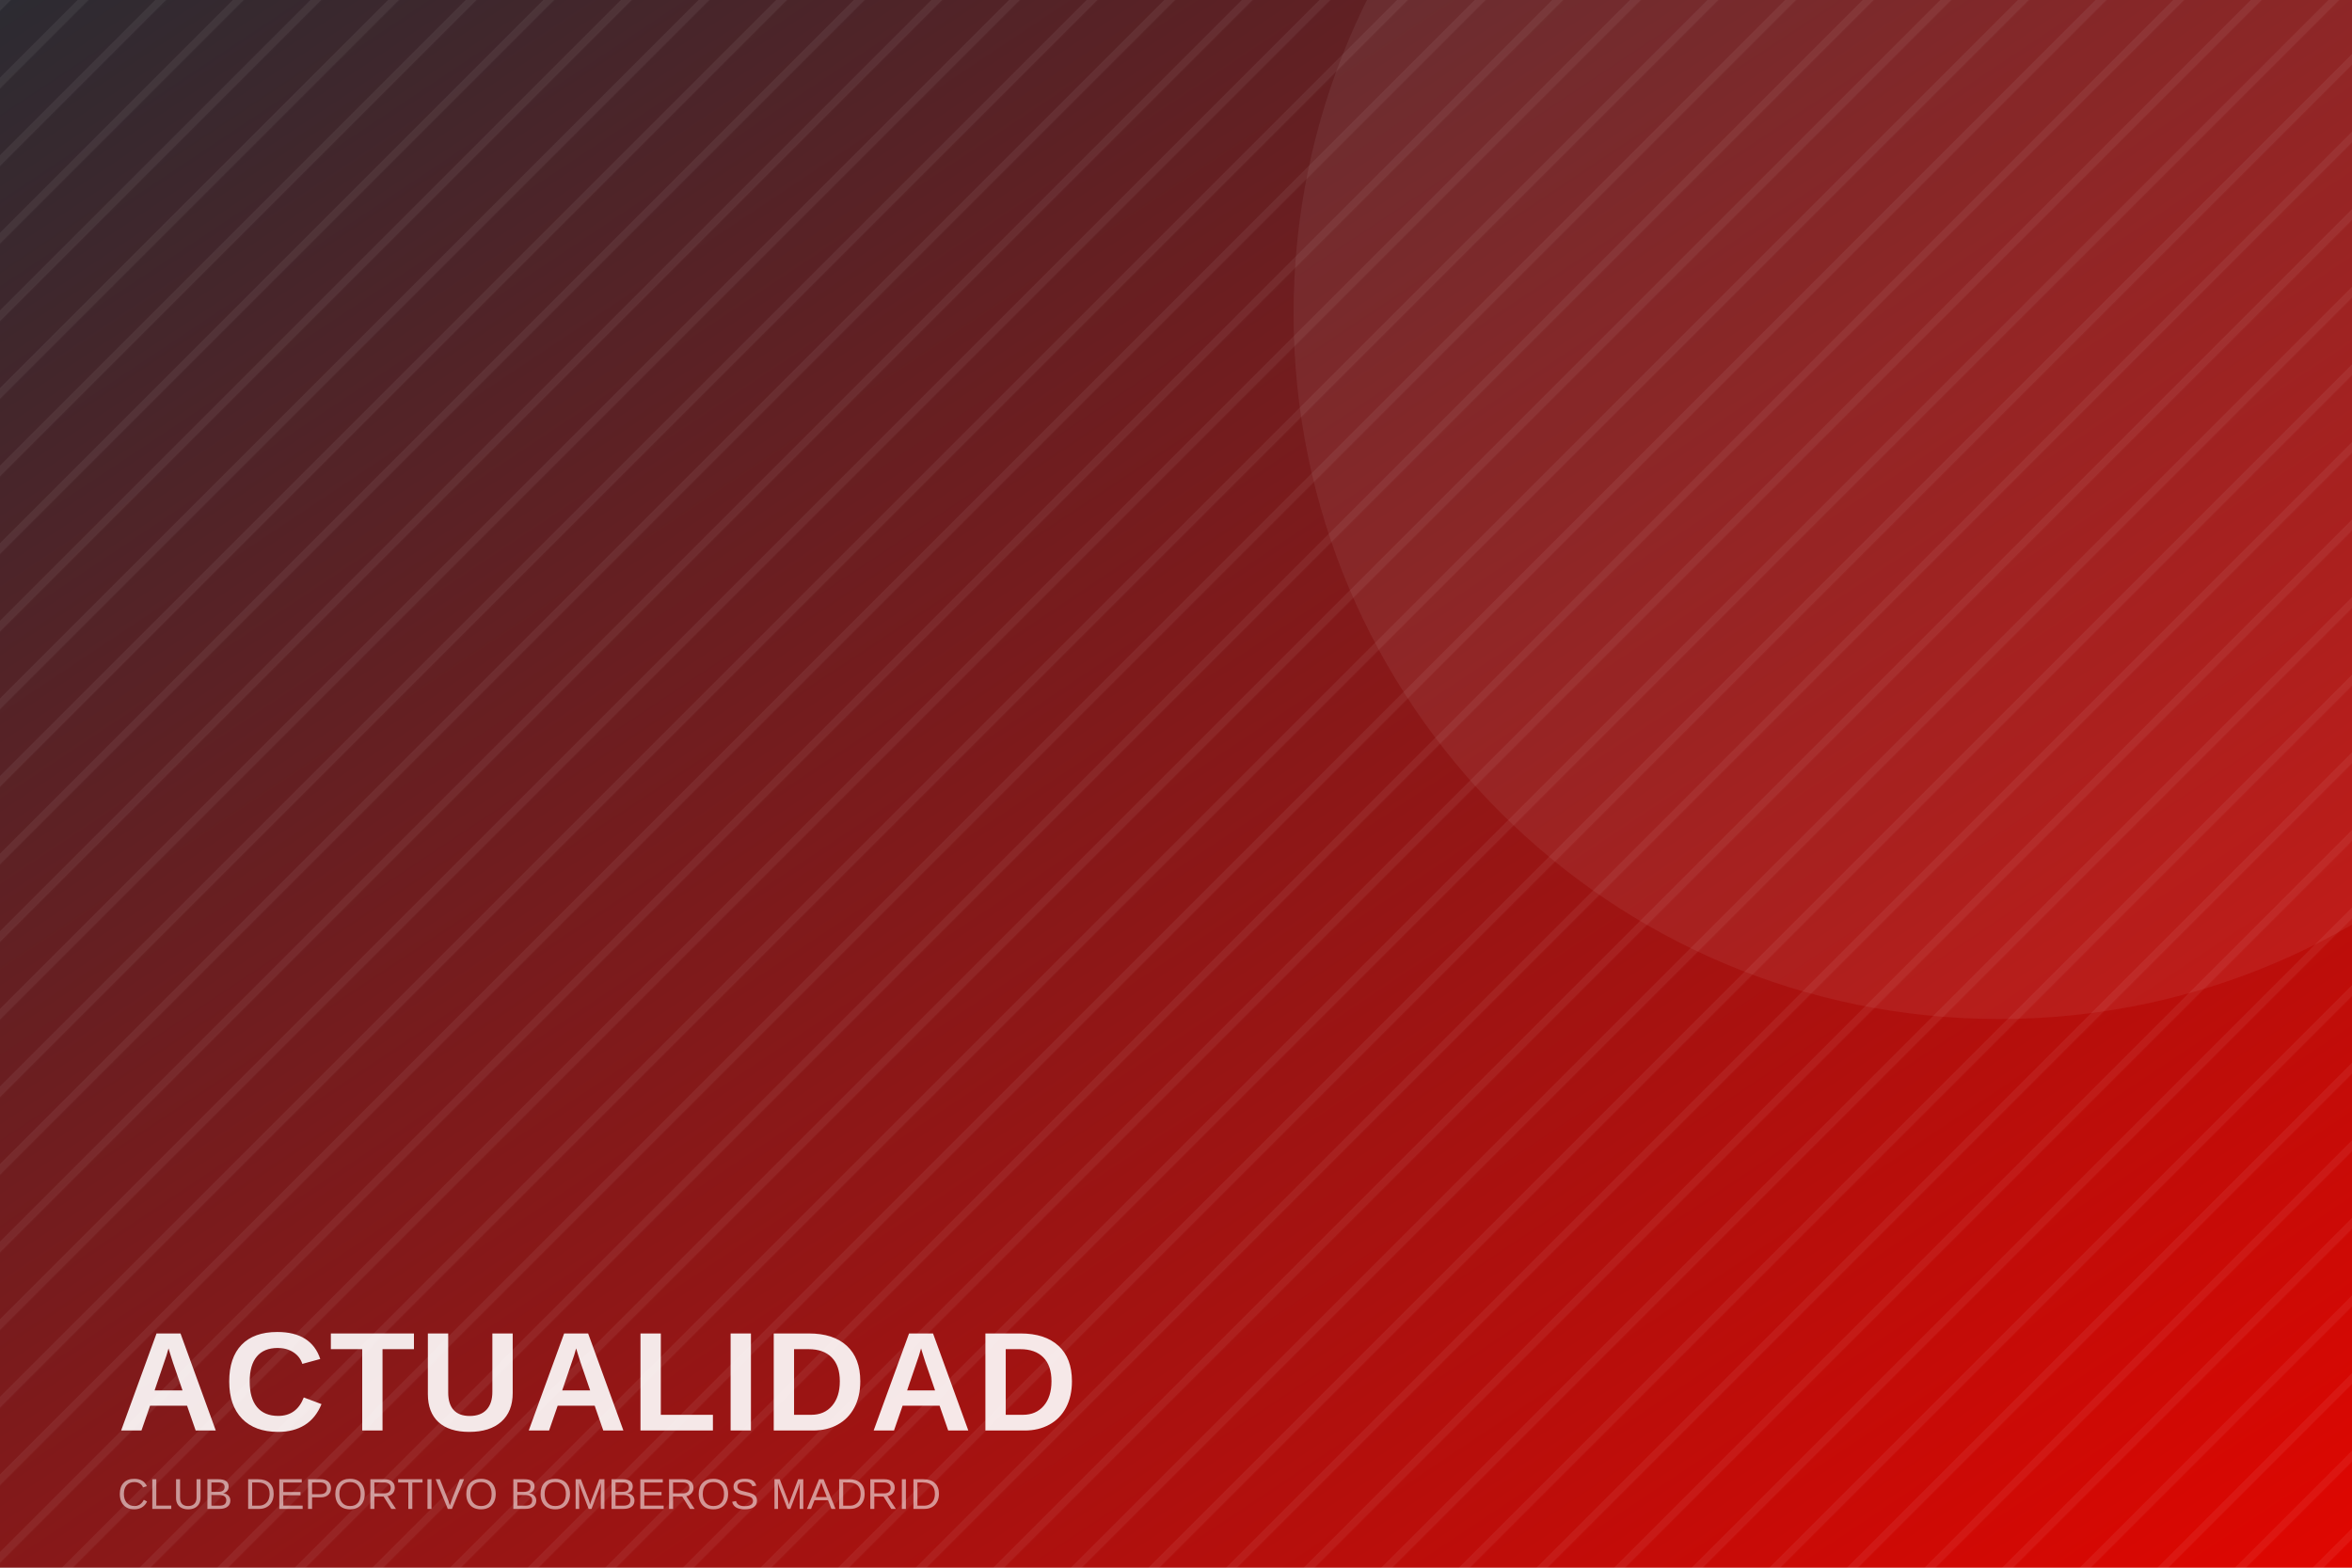
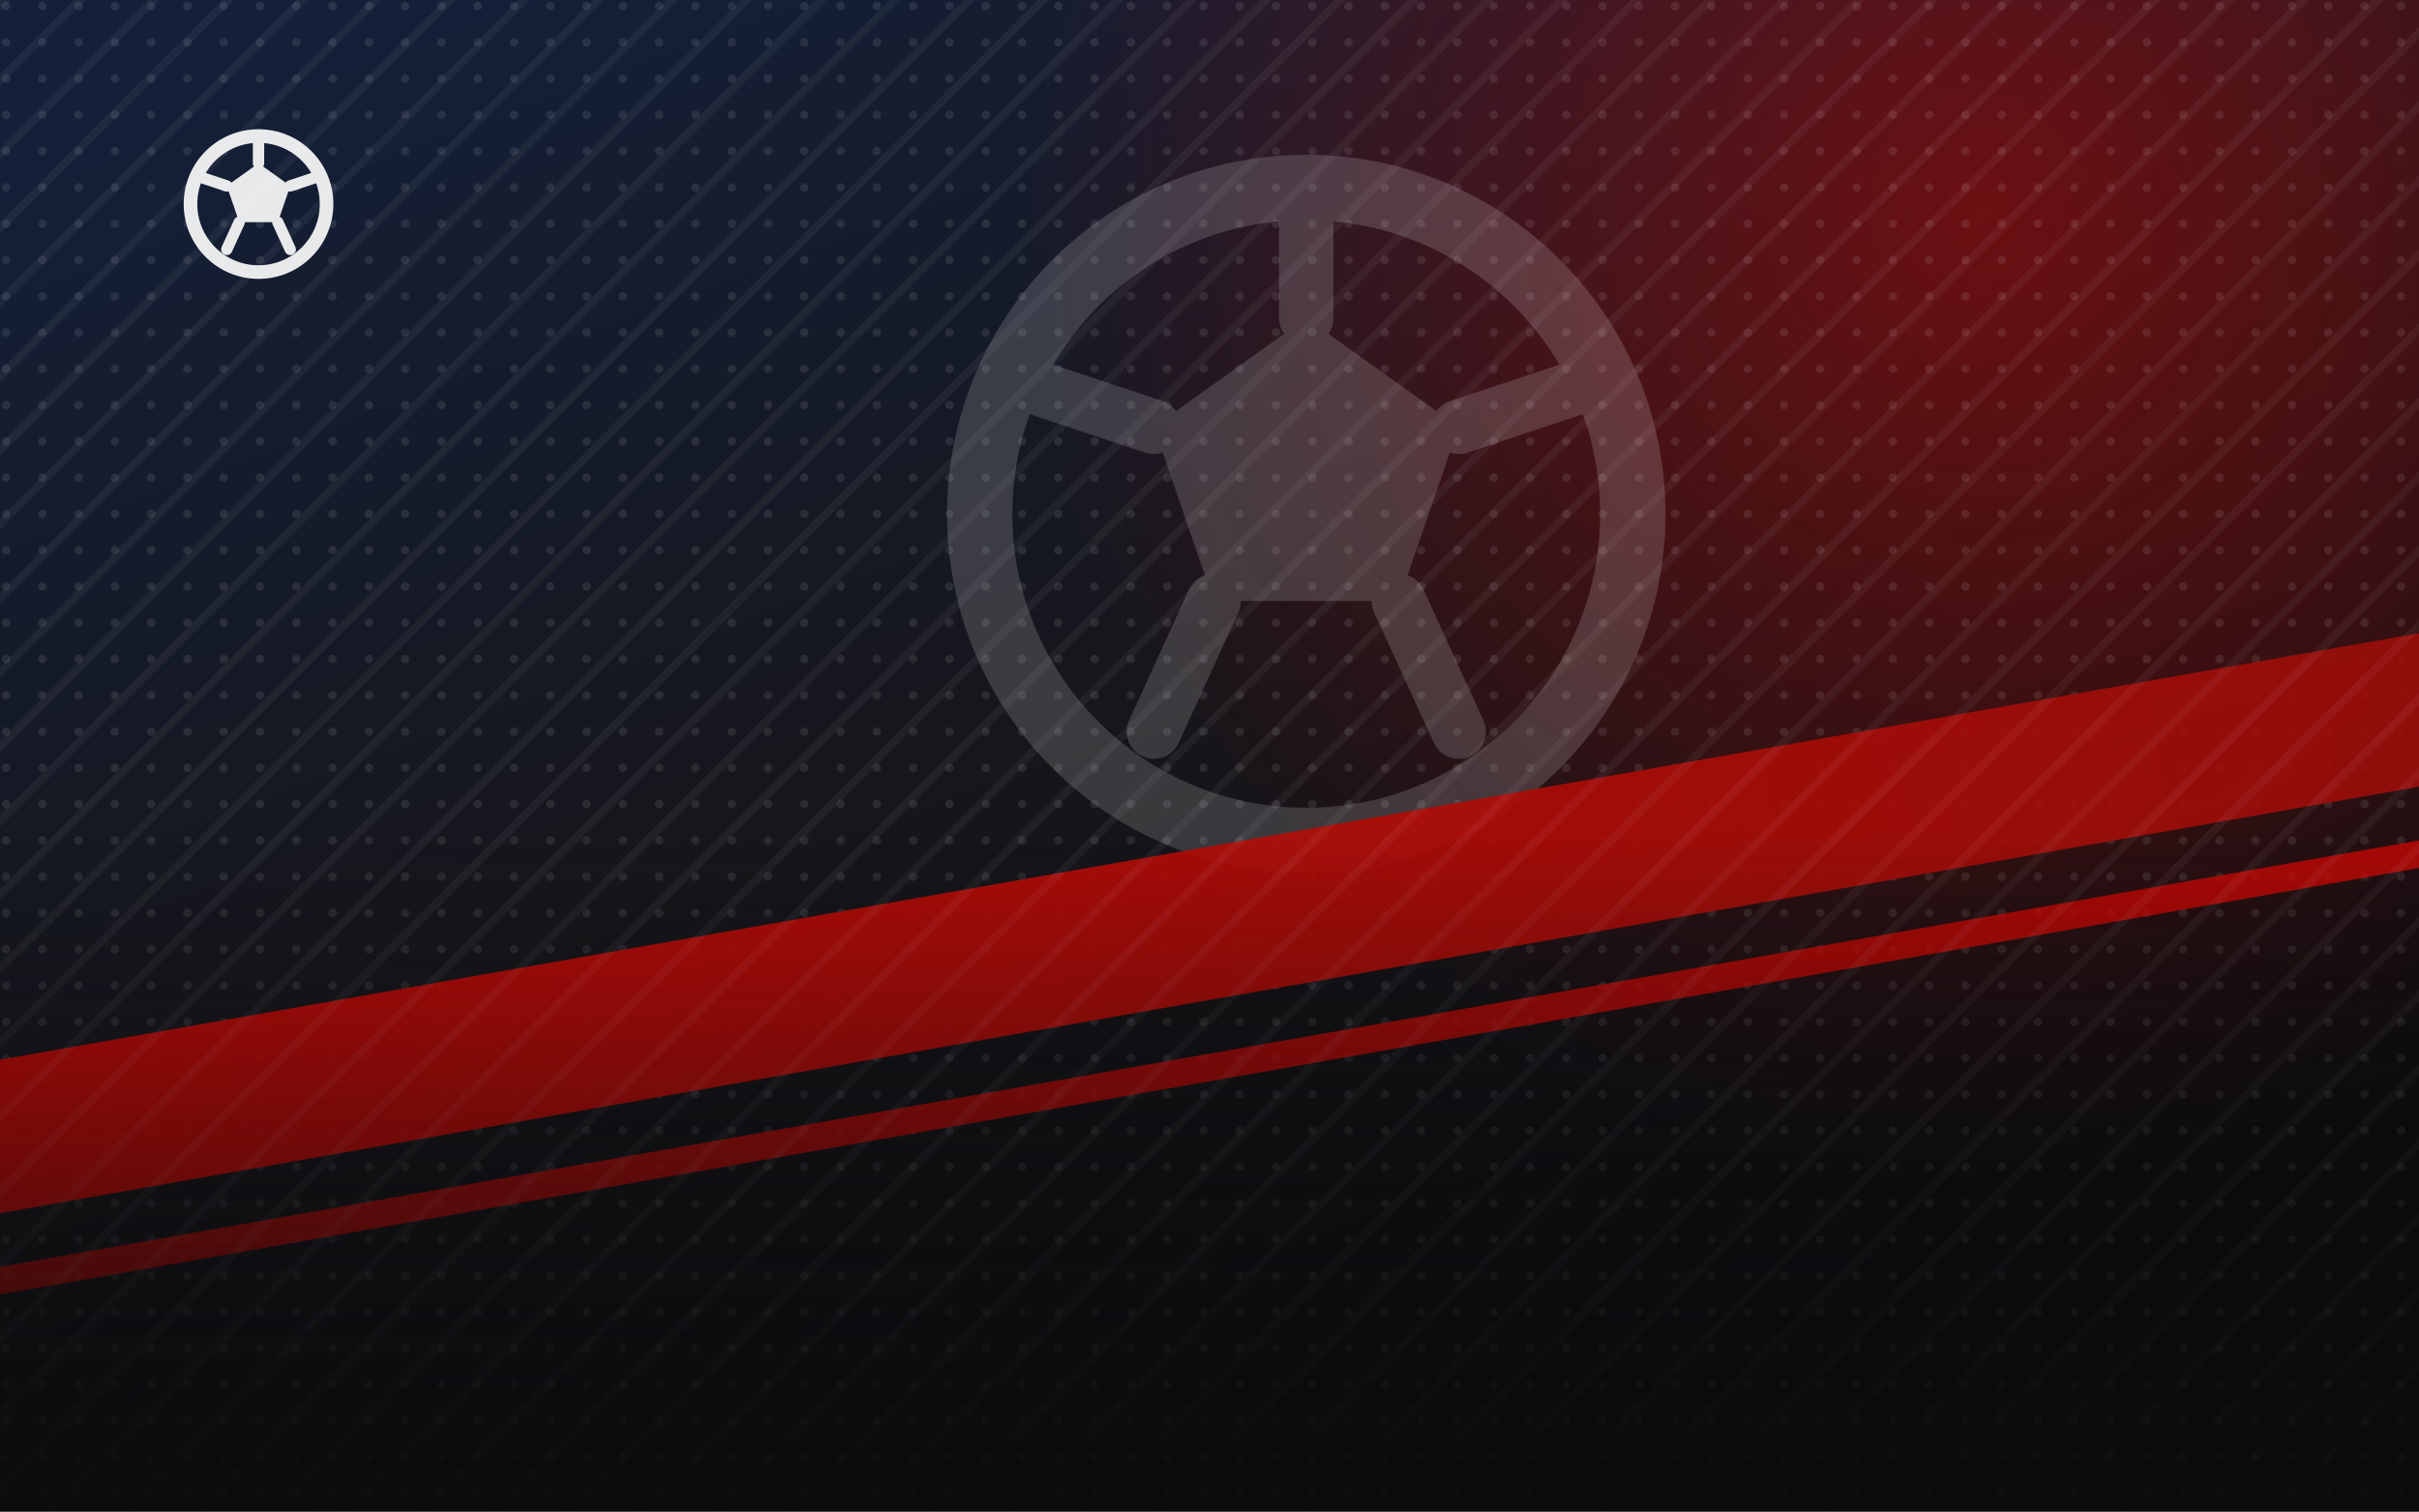
- <svg xmlns="http://www.w3.org/2000/svg" viewBox="0 0 1200 800" width="1200" height="800">
+ <svg xmlns="http://www.w3.org/2000/svg" viewBox="0 0 1200 750" width="1200" height="750">
  <defs>
-     <linearGradient id="g" x1="0" y1="0" x2="1" y2="1">
-       <stop offset="0" stop-color="#2b2b32" />
-       <stop offset="1" stop-color="#e10600" />
+     <linearGradient id="fondo" x1="0.1" y1="0" x2="0.7" y2="1">
+       <stop offset="0" stop-color="#14203a" />
+       <stop offset="0.5" stop-color="#16161b" />
+       <stop offset="1" stop-color="#0b0b0d" />
    </linearGradient>
-     <pattern id="p" width="28" height="28" patternUnits="userSpaceOnUse" patternTransform="rotate(45)">
-       <rect width="4" height="28" fill="rgba(255,255,255,0.06)" />
+     <linearGradient id="banda" x1="0" y1="0" x2="1" y2="0">
+       <stop offset="0" stop-color="#e10600" />
+       <stop offset="1" stop-color="#8c0f0b" />
+     </linearGradient>
+     <radialGradient id="halo">
+       <stop offset="0" stop-color="#e10600" stop-opacity="0.42" />
+       <stop offset="1" stop-color="#e10600" stop-opacity="0" />
+     </radialGradient>
+     <linearGradient id="sombra" x1="0" y1="0" x2="0" y2="1">
+       <stop offset="0" stop-color="#0b0b0d" stop-opacity="0" />
+       <stop offset="1" stop-color="#0b0b0d" stop-opacity="0.92" />
+     </linearGradient>
+     <pattern id="rayas" width="26" height="26" patternUnits="userSpaceOnUse" patternTransform="rotate(45)">
+       <rect width="4" height="26" fill="rgba(255,255,255,0.05)" />
+     </pattern>
+     <pattern id="puntos" width="18" height="18" patternUnits="userSpaceOnUse">
+       <circle cx="3" cy="3" r="2.1" fill="rgba(255,255,255,0.09)" />
    </pattern>
  </defs>
-   <rect width="1200" height="800" fill="url(#g)" />
-   <rect width="1200" height="800" fill="url(#p)" />
-   <circle cx="1020" cy="160" r="360" fill="rgba(255,255,255,0.06)" />
-   <text x="60" y="730" font-family="Arial Narrow, Arial, sans-serif" font-weight="700" font-size="72" fill="rgba(255,255,255,0.9)" letter-spacing="2">ACTUALIDAD</text>
-   <text x="60" y="770" font-family="Arial, sans-serif" font-size="22" fill="rgba(255,255,255,0.55)">CLUB DEPORTIVO BOMBEROS MADRID</text>
+   <rect width="1200" height="750" fill="url(#fondo)" />
+   <circle cx="984" cy="105" r="480" fill="url(#halo)" />
+   <rect width="1200" height="750" fill="url(#puntos)" />
+   <g opacity="0.16" transform="translate(378 -15) scale(5.4)">
+     <circle cx="50" cy="50" r="30" fill="none" stroke="#ffffff" stroke-width="6" />
+     <path d="M50 32 L64 42 L58.5 58 L41.5 58 L36 42 Z" fill="#ffffff" />
+     <path d="M50 32 L50 20" fill="none" stroke="#ffffff" stroke-width="5" stroke-linecap="round" stroke-linejoin="round" />
+     <path d="M64 42 L76 38" fill="none" stroke="#ffffff" stroke-width="5" stroke-linecap="round" stroke-linejoin="round" />
+     <path d="M58.5 58 L64 70" fill="none" stroke="#ffffff" stroke-width="5" stroke-linecap="round" stroke-linejoin="round" />
+     <path d="M41.5 58 L36 70" fill="none" stroke="#ffffff" stroke-width="5" stroke-linecap="round" stroke-linejoin="round" />
+     <path d="M36 42 L24 38" fill="none" stroke="#ffffff" stroke-width="5" stroke-linecap="round" stroke-linejoin="round" />
+   </g>
+   <g transform="rotate(-10 600 420)">
+     <rect x="-300" y="420" width="1800" height="75" fill="url(#banda)" opacity="0.9" />
+     <rect x="-300" y="521.25" width="1800" height="13.5" fill="#e10600" opacity="0.7" />
+   </g>
+   <rect width="1200" height="750" fill="url(#rayas)" />
+   <g opacity="0.9" transform="translate(72 45) scale(1.125)">
+     <circle cx="50" cy="50" r="30" fill="none" stroke="#ffffff" stroke-width="6" />
+     <path d="M50 32 L64 42 L58.5 58 L41.5 58 L36 42 Z" fill="#ffffff" />
+     <path d="M50 32 L50 20" fill="none" stroke="#ffffff" stroke-width="5" stroke-linecap="round" stroke-linejoin="round" />
+     <path d="M64 42 L76 38" fill="none" stroke="#ffffff" stroke-width="5" stroke-linecap="round" stroke-linejoin="round" />
+     <path d="M58.5 58 L64 70" fill="none" stroke="#ffffff" stroke-width="5" stroke-linecap="round" stroke-linejoin="round" />
+     <path d="M41.5 58 L36 70" fill="none" stroke="#ffffff" stroke-width="5" stroke-linecap="round" stroke-linejoin="round" />
+     <path d="M36 42 L24 38" fill="none" stroke="#ffffff" stroke-width="5" stroke-linecap="round" stroke-linejoin="round" />
+   </g>
+   <rect x="0" y="412.5" width="1200" height="337.5" fill="url(#sombra)" />
</svg>
